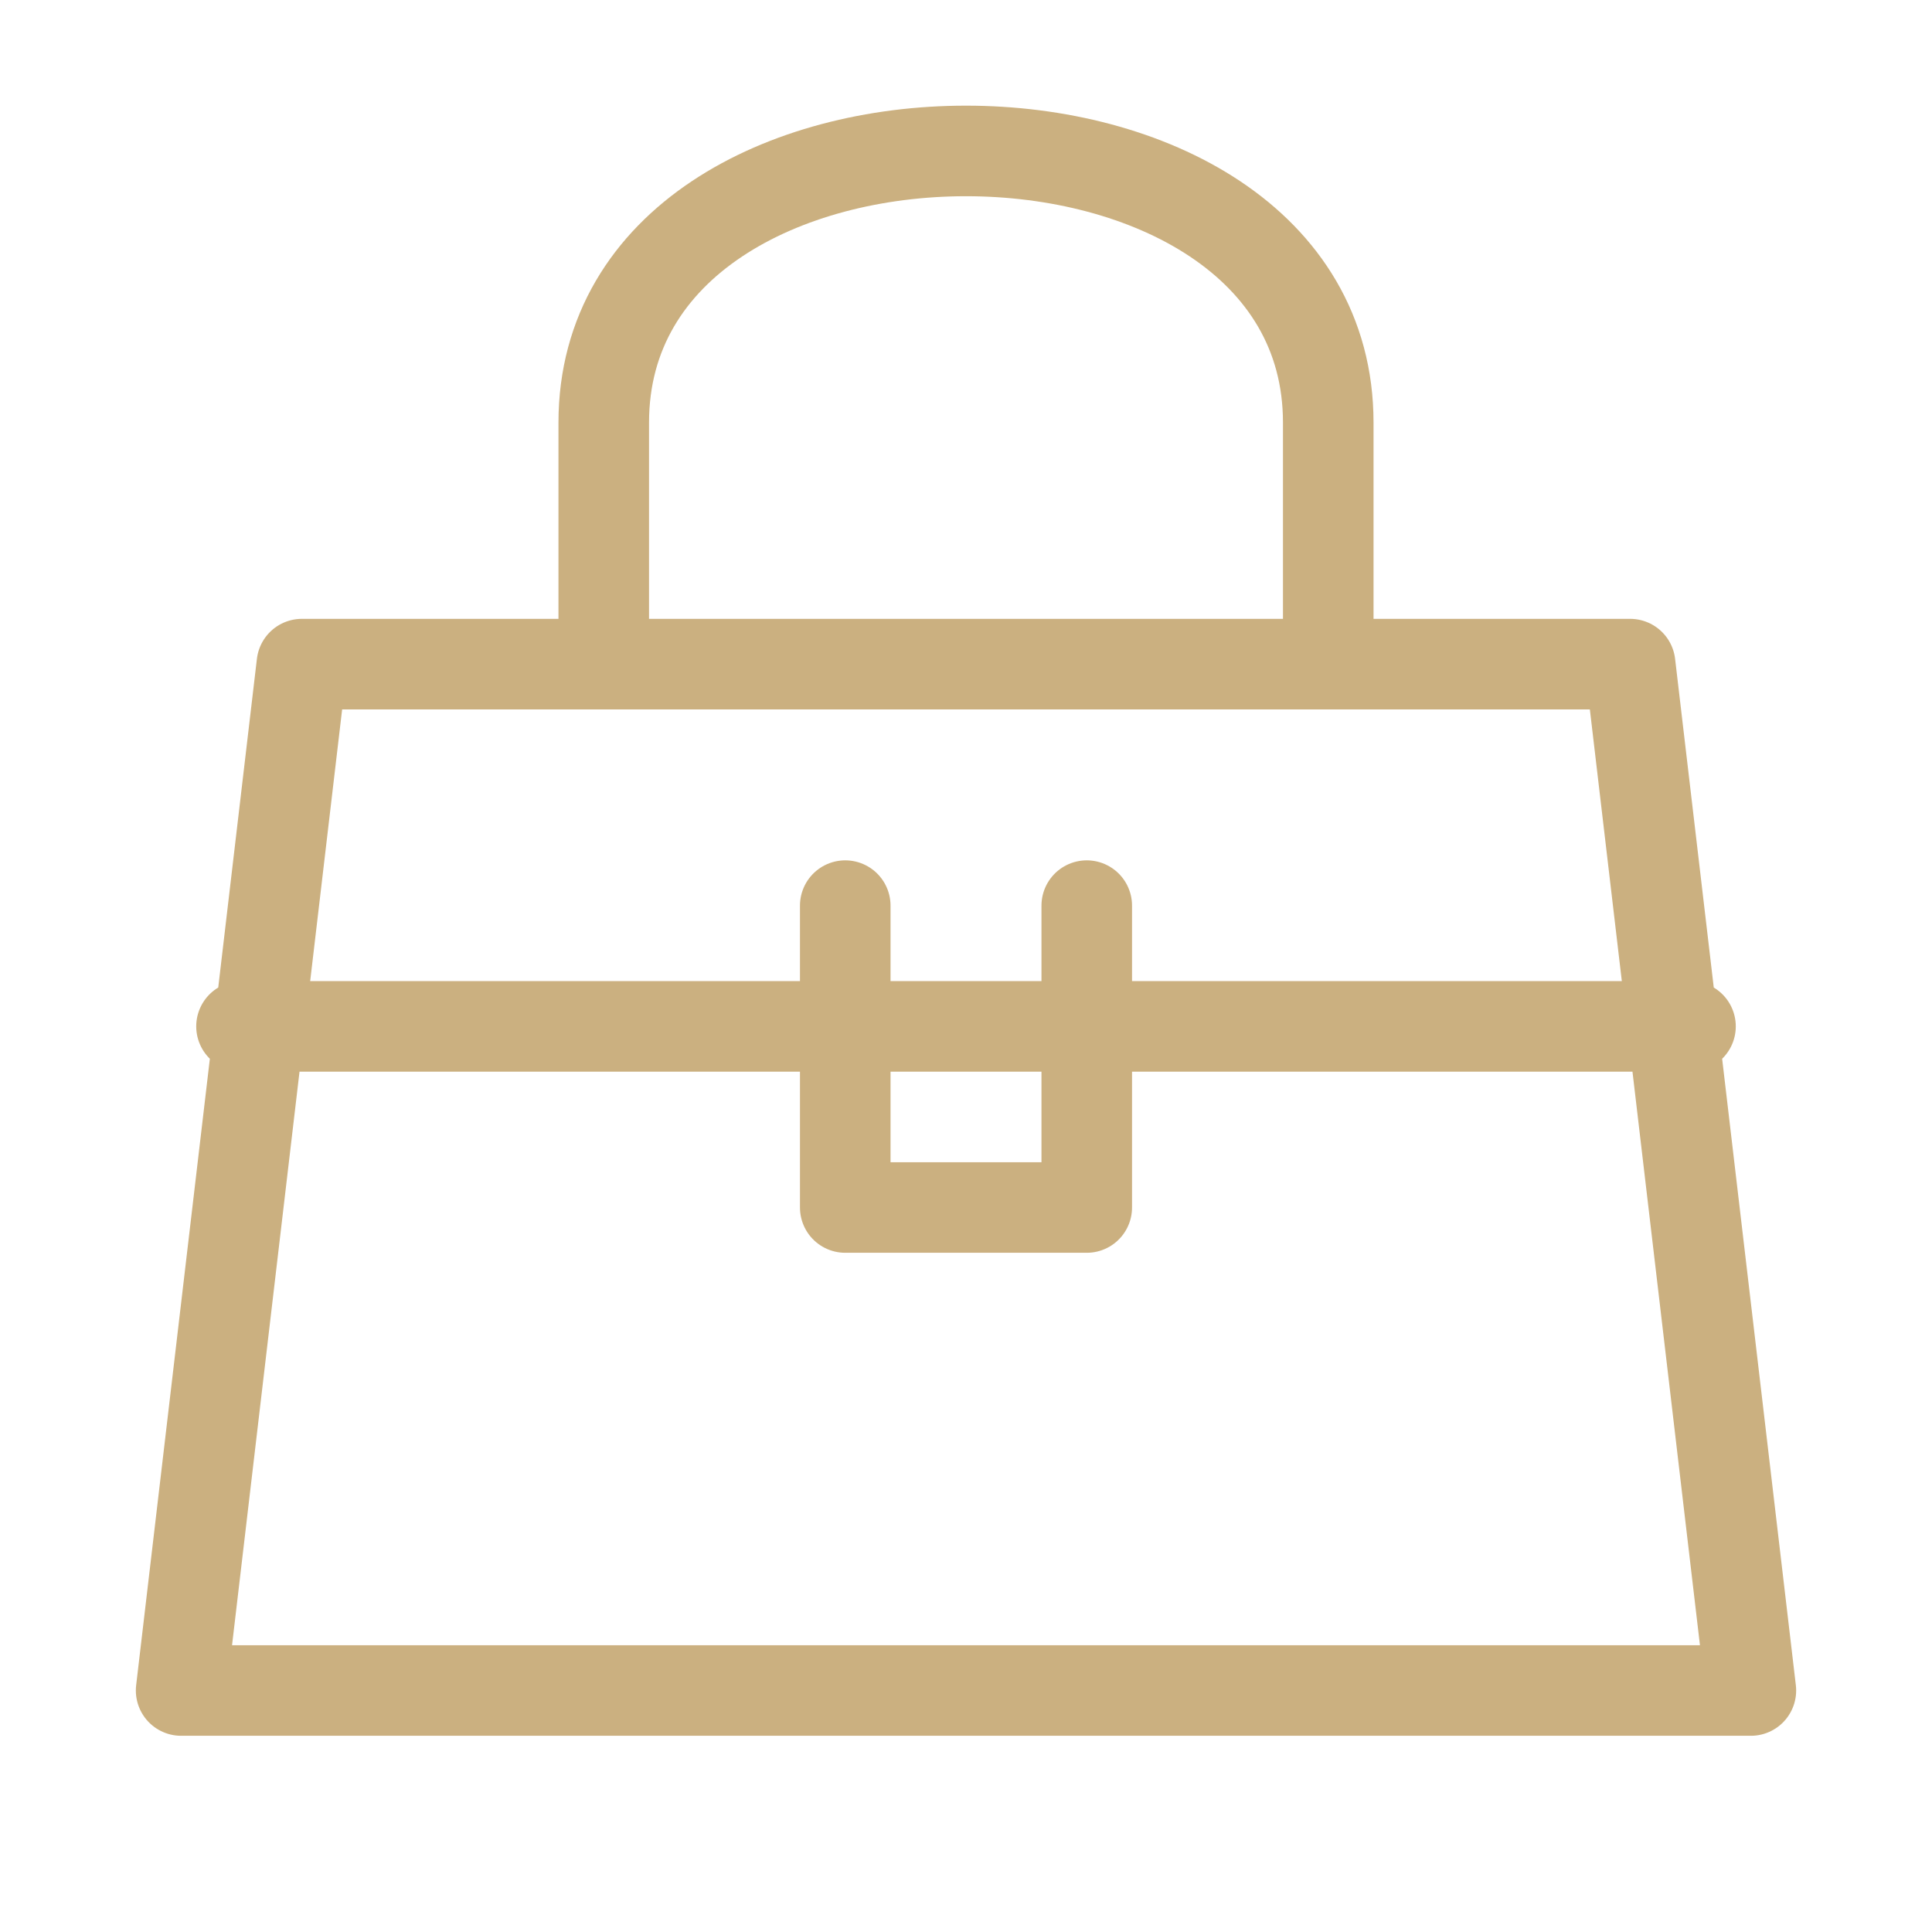
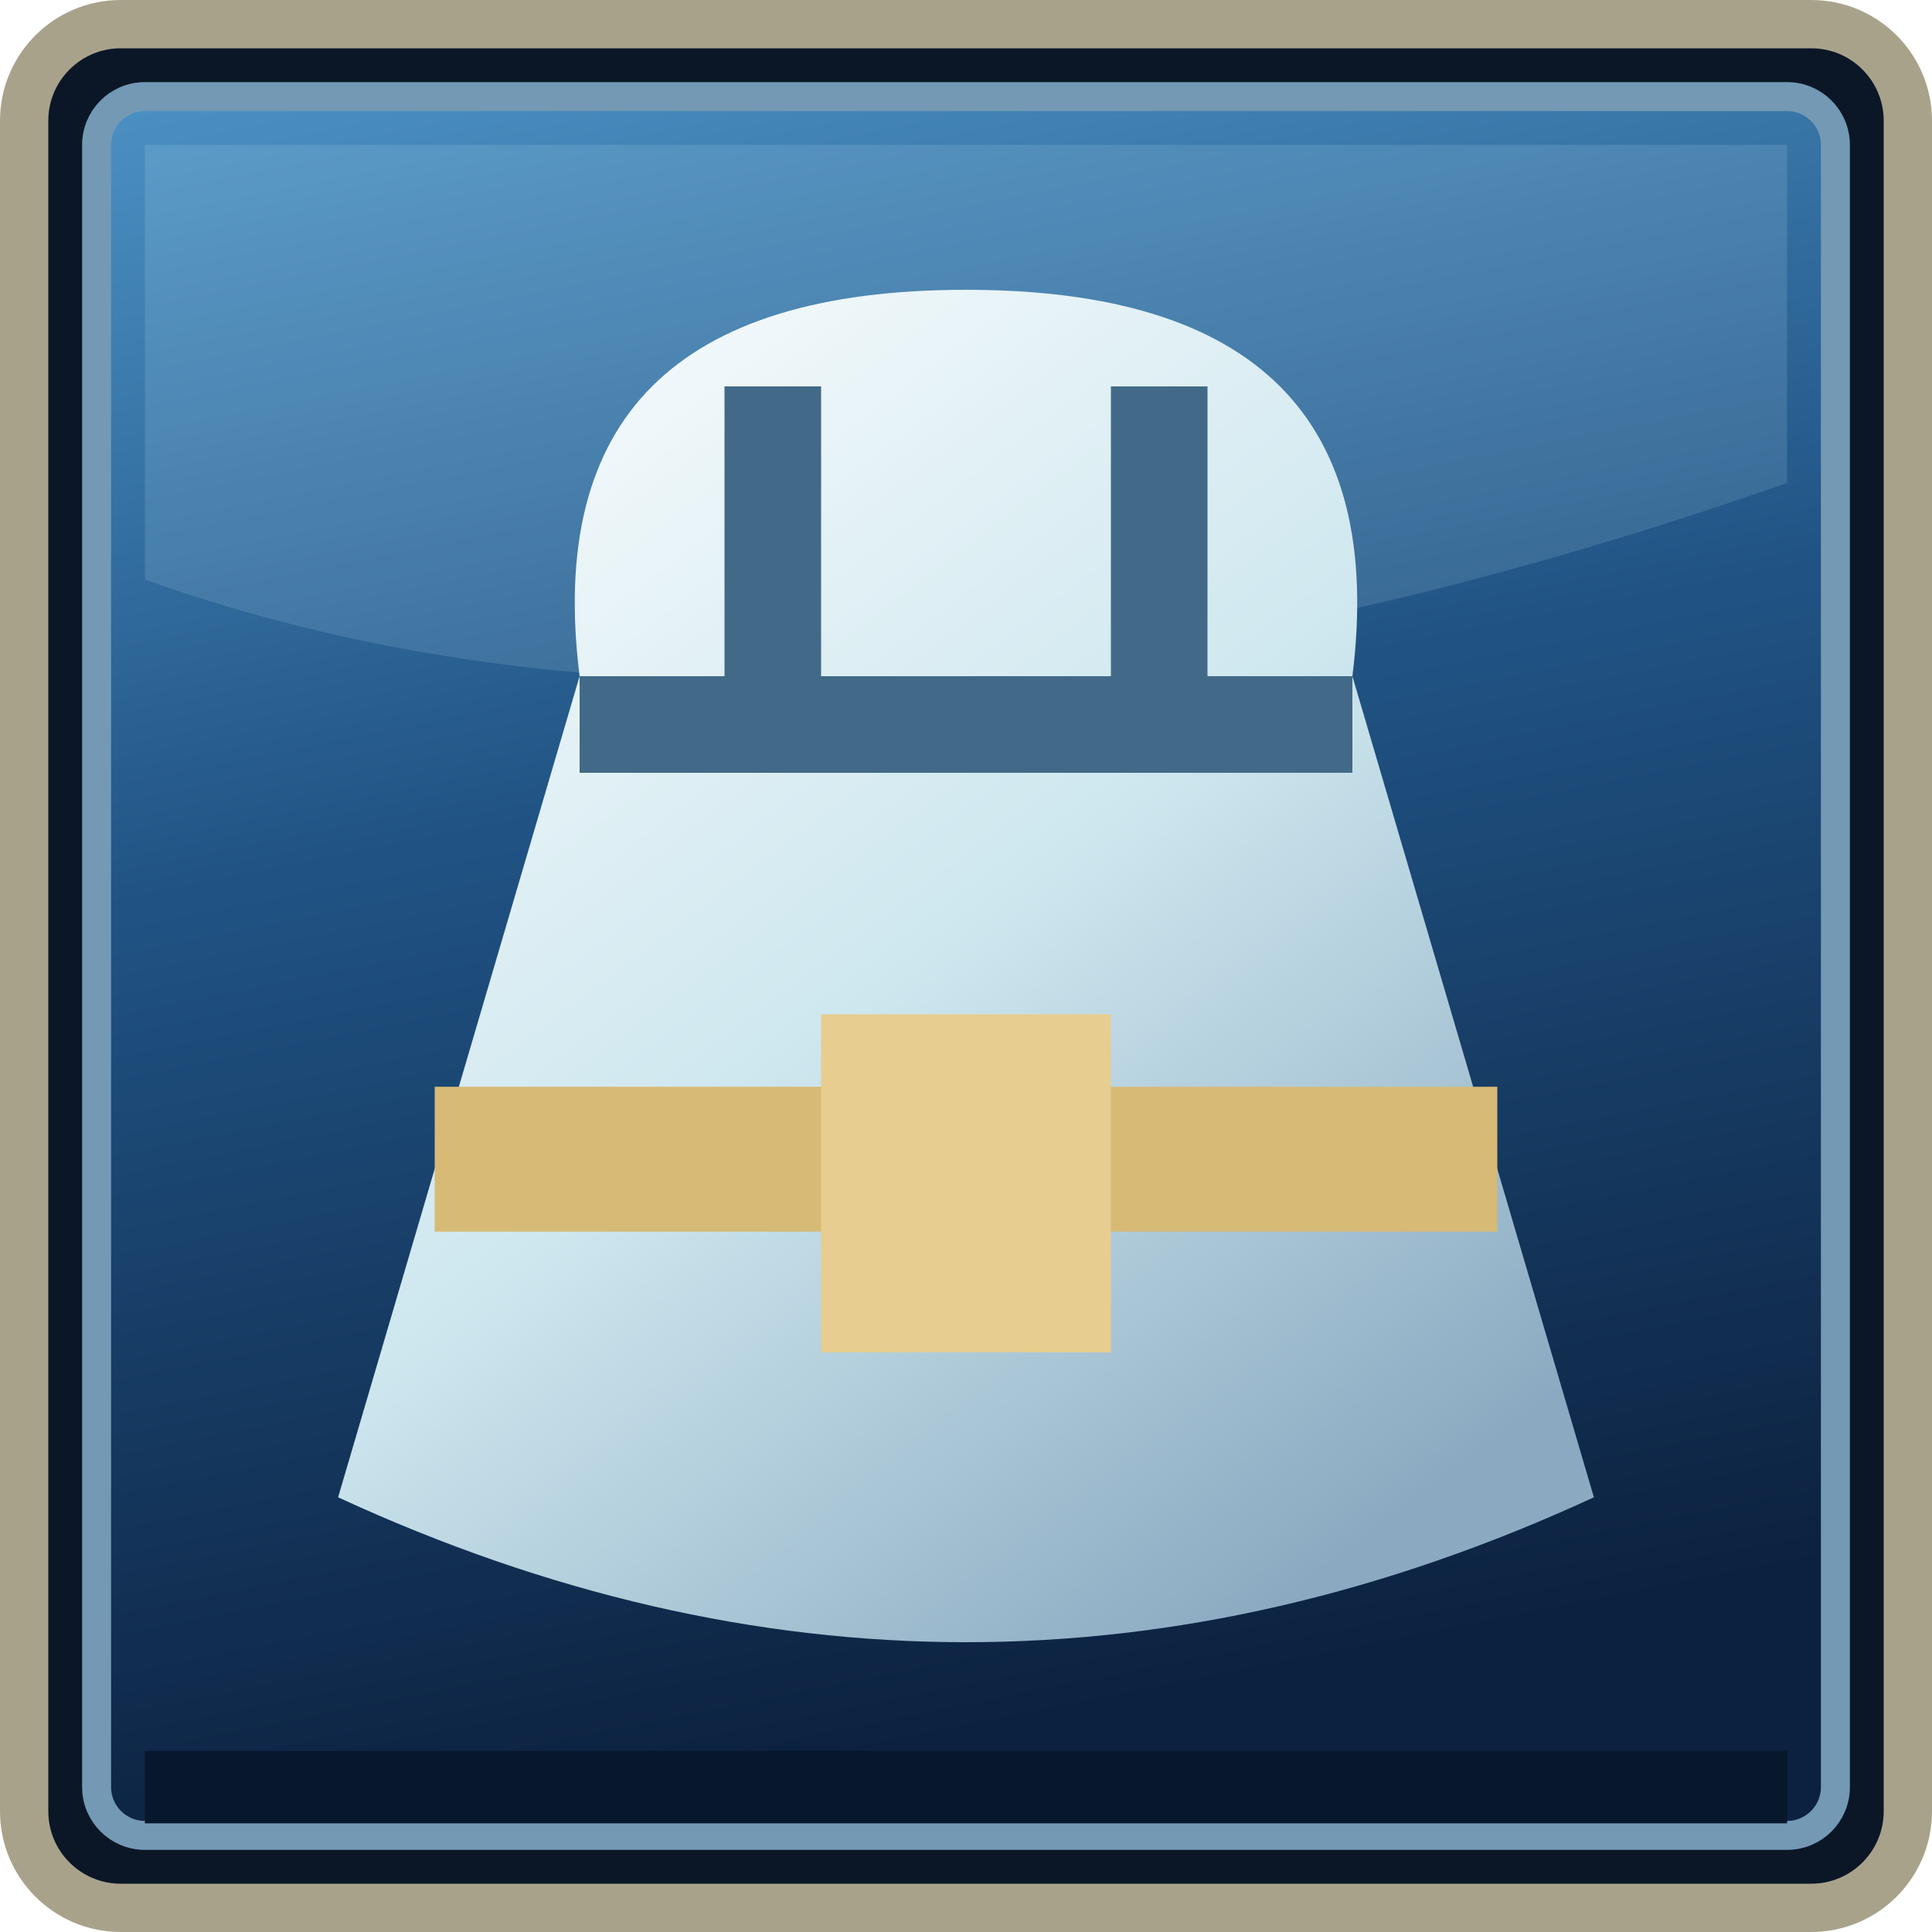
- <svg xmlns="http://www.w3.org/2000/svg" width="32" height="32" viewBox="0 0 32 32">
-   <g fill="none" stroke="#cbb080" stroke-width="1.5" stroke-linecap="round" stroke-linejoin="round">
-     <path d="M5 11H27L29 28H3ZM10 11V7C10 1 22 1 22 7V11M4 17H28M14 15V20H18V15" />
-   </g>
+ <svg xmlns="http://www.w3.org/2000/svg" width="40" height="40" viewBox="0 0 40 40">
+   <defs>
+     <linearGradient id="blue" x2="0.2" y2="1">
+       <stop stop-color="#4c91c4" />
+       <stop offset=".45" stop-color="#205384" />
+       <stop offset="1" stop-color="#0c213f" />
+     </linearGradient>
+     <linearGradient id="silver" x2=".7" y2="1">
+       <stop stop-color="#ffffff" />
+       <stop offset=".55" stop-color="#cee7ef" />
+       <stop offset="1" stop-color="#8baac1" />
+     </linearGradient>
+   </defs>
+   <rect x=".5" y=".5" width="39" height="39" rx="2" fill="#0b1726" stroke="#a9a28b" />
+   <rect x="2" y="2" width="36" height="36" rx="1" fill="url(#blue)" stroke="#7399b5" stroke-width=".6" />
+   <path d="M3 3h34v7Q17 17 3 12Z" fill="#d7f6ff" opacity=".13" />
+   <path d="M12 14q-1-8 8-8t8 8l5 17q-13 6-26 0Z" fill="url(#silver)" />
+   <path d="M12 15h16M16 8v7m8-7v7" stroke="#426a88" stroke-width="2" />
+   <path d="M9 24h22" stroke="#d6ba76" stroke-width="3" />
+   <rect x="17" y="21" width="6" height="7" fill="#e7cd90" />
+   <path d="M3 37h34" stroke="#07172c" stroke-width="1.5" />
</svg>
